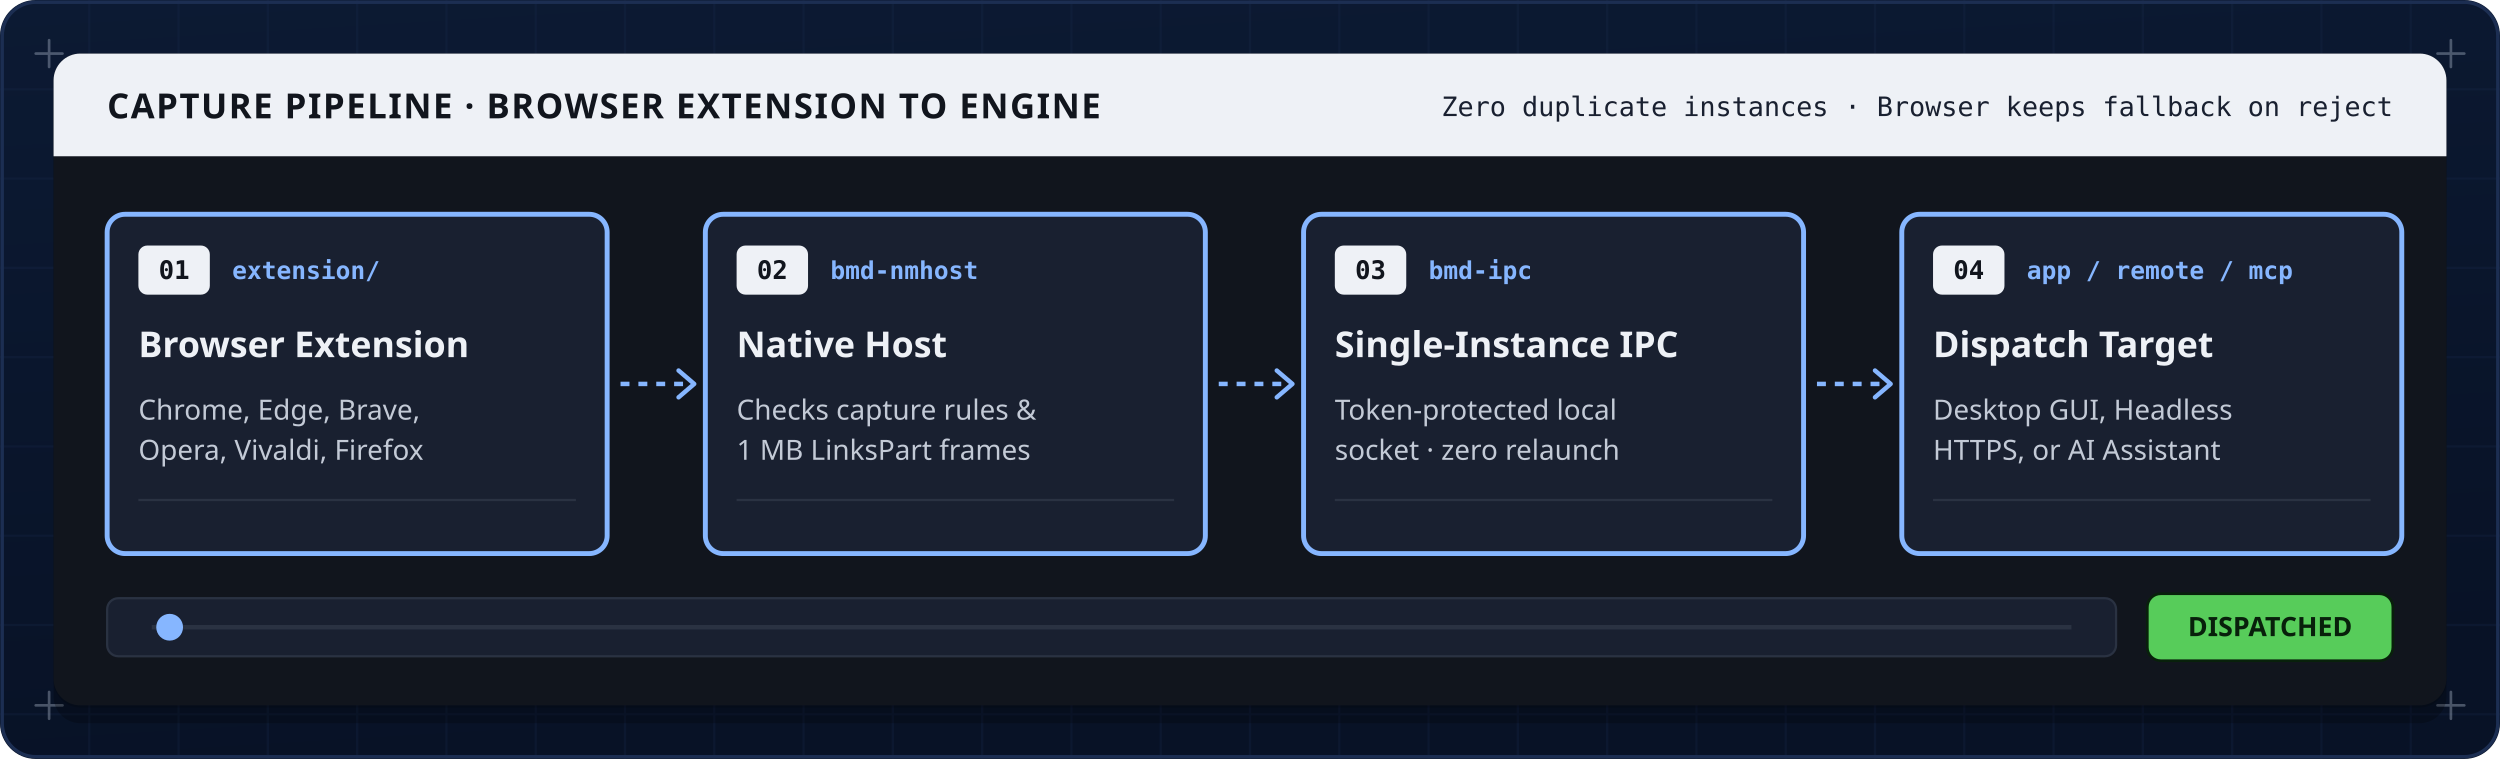
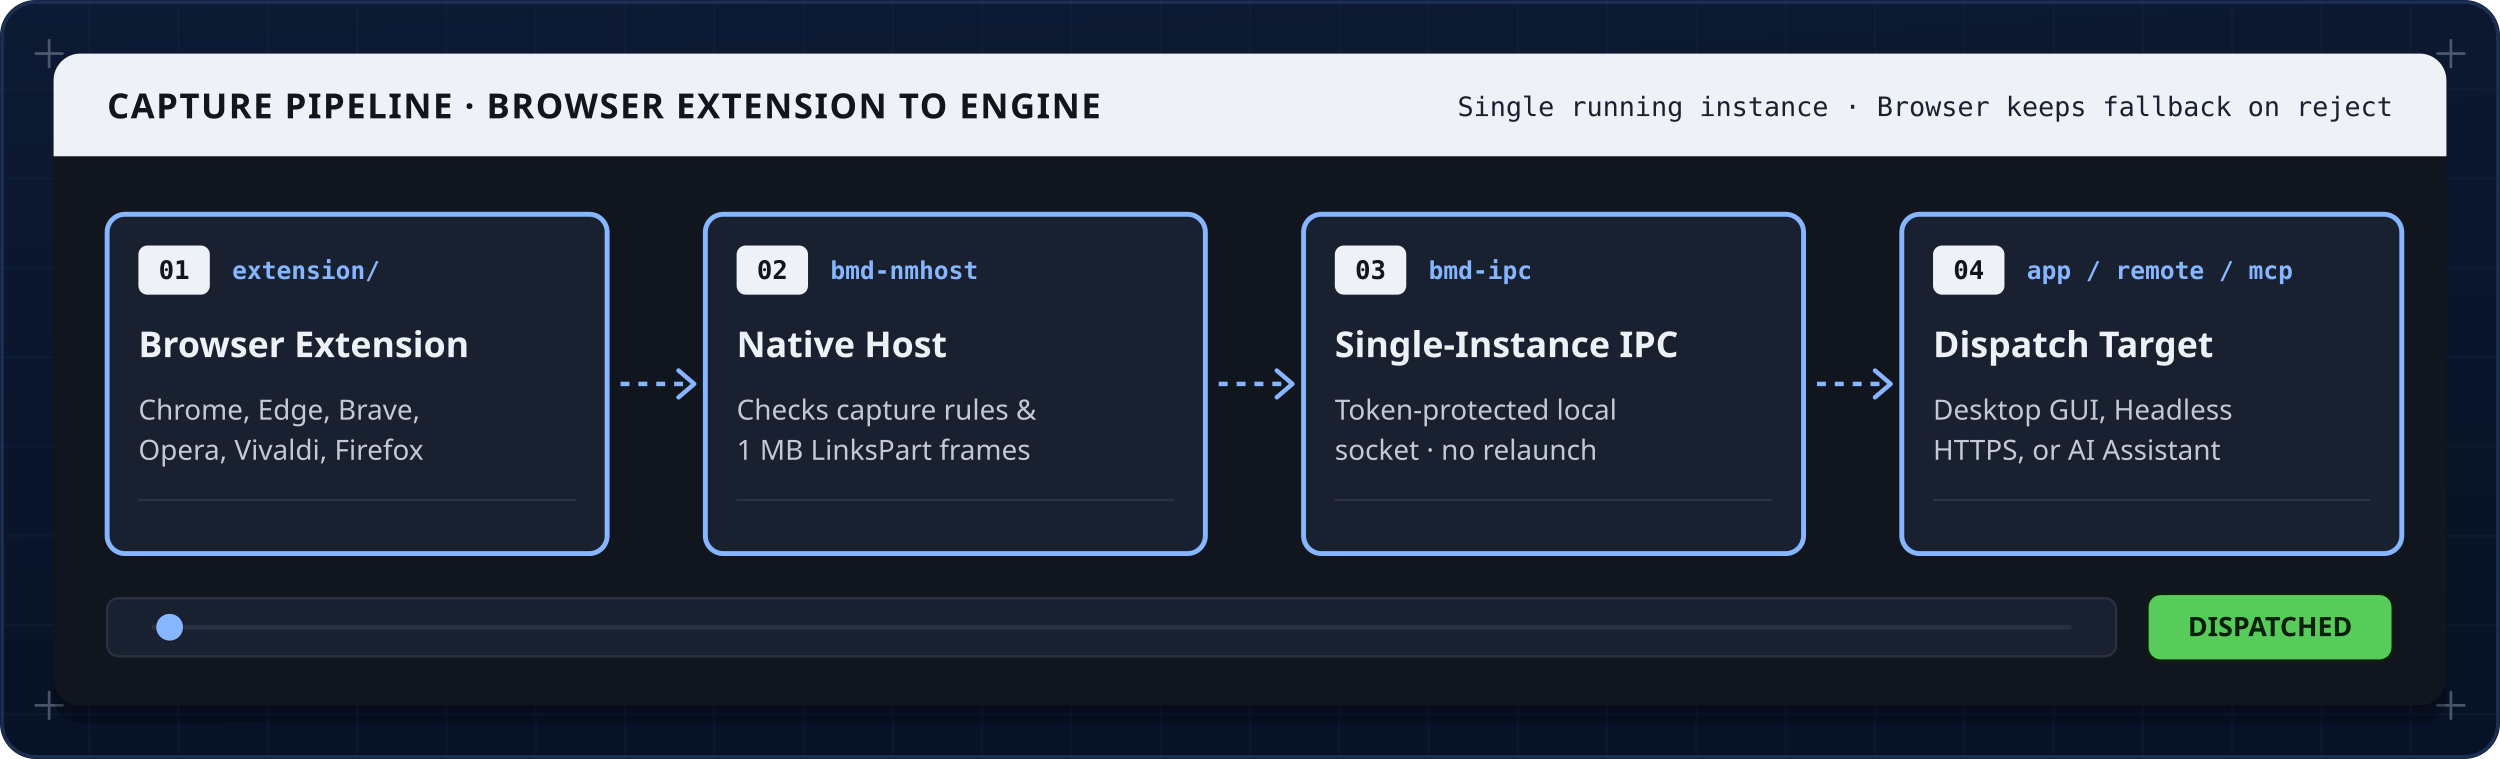
<svg xmlns="http://www.w3.org/2000/svg" viewBox="0 0 1120 340" width="1120" height="340" role="img" aria-labelledby="svg-title svg-desc">
  <defs>
    <linearGradient id="wf-dark-bg" x1="0" y1="0" x2="0.2" y2="1">
      <stop offset="0%" stop-color="#0c1a33" />
      <stop offset="100%" stop-color="#081226" />
    </linearGradient>
    <clipPath id="wf-dark-clip">
      <rect x="24" y="24" width="1072" height="292" rx="12" />
    </clipPath>
  </defs>
  <style>
    .t-disp { font-family: 'Space Grotesk', 'Segoe UI', system-ui, -apple-system, sans-serif; }
    .t-body { font-family: 'IBM Plex Sans', 'Segoe UI', system-ui, -apple-system, sans-serif; }
    .t-mono { font-family: 'IBM Plex Mono', 'Cascadia Mono', Consolas, ui-monospace, monospace; font-variant-numeric: tabular-nums; }
    .tnum { font-variant-numeric: tabular-nums; }

    .pkt-dot { animation: pkt-move 8s linear infinite; }
    .wf-done { animation: wf-stamp 8s ease-out infinite; }
    @keyframes pkt-move {
      0% { transform: translateX(0px); opacity: 0; }
      6% { opacity: 1; }
      82% { transform: translateX(840px); opacity: 1; }
      88%, 100% { transform: translateX(840px); opacity: 0; }
    }
    @keyframes wf-stamp {
      0%, 78% { opacity: 0.3; }
      84%, 94% { opacity: 1; }
      100% { opacity: 0.3; }
    }
    @keyframes ring0 { 0% { opacity: 0.25; } 6%, 22% { opacity: 1; } 30%, 100% { opacity: 0.25; } }
.stage-ring-0 { animation: ring0 8s ease-in-out infinite; }
@keyframes ring1 { 0%, 20% { opacity: 0.25; } 26%, 42% { opacity: 1; } 50%, 100% { opacity: 0.25; } }
.stage-ring-1 { animation: ring1 8s ease-in-out infinite; }
@keyframes ring2 { 0%, 40% { opacity: 0.25; } 46%, 62% { opacity: 1; } 70%, 100% { opacity: 0.25; } }
.stage-ring-2 { animation: ring2 8s ease-in-out infinite; }
@keyframes ring3 { 0%, 60% { opacity: 0.25; } 66%, 82% { opacity: 1; } 90%, 100% { opacity: 0.25; } }
.stage-ring-3 { animation: ring3 8s ease-in-out infinite; }
    @media (prefers-reduced-motion: reduce) {
      .pkt-dot { animation: none; opacity: 0; }
      .stage-ring-0, .stage-ring-1, .stage-ring-2, .stage-ring-3, .wf-done { animation: none !important; opacity: 1 !important; }
    }
  </style>
  <rect width="1120" height="340" rx="16" fill="url(#wf-dark-bg)" />
  <path d="M40 0v340M80 0v340M120 0v340M160 0v340M200 0v340M240 0v340M280 0v340M320 0v340M360 0v340M400 0v340M440 0v340M480 0v340M520 0v340M560 0v340M600 0v340M640 0v340M680 0v340M720 0v340M760 0v340M800 0v340M840 0v340M880 0v340M920 0v340M960 0v340M1000 0v340M1040 0v340M1080 0v340M0 40h1120M0 80h1120M0 120h1120M0 160h1120M0 200h1120M0 240h1120M0 280h1120M0 320h1120" stroke="#1c2e52" stroke-width="1" stroke-opacity="0.22" />
  <path d="M16 24h12M22 18v12M1092 24h12M1098 18v12M16 316h12M22 310v12M1092 316h12M1098 310v12" stroke="#c3cde0" stroke-width="1.2" stroke-opacity="0.35" stroke-linecap="round" />
  <rect x="1" y="1" width="1118" height="338" rx="15" fill="none" stroke="#1c2e52" stroke-width="1.5" />
  <g>
    <rect x="24" y="32" width="1072" height="292" rx="12" fill="#000000" fill-opacity="0.24" />
    <rect x="24" y="25" width="1072" height="292" rx="12" fill="#000000" fill-opacity="0.16" />
    <rect x="24" y="24" width="1072" height="292" rx="12" fill="#11151d" />
  </g>
  <g clip-path="url(#wf-dark-clip)">
    <rect x="24" y="24" width="1072" height="46" fill="#eef1f6" />
    <text x="48" y="53" fill="#11151d" font-size="15.5" font-weight="800" letter-spacing="0.7" class="t-disp">CAPTURE PIPELINE  ·  BROWSER EXTENSION TO ENGINE</text>
-     <text x="1072" y="52" text-anchor="end" fill="#192030" font-size="12" class="t-mono">Zero duplicate instances · Browser keeps fallback on reject</text>
+     <text x="1072" y="52" text-anchor="end" fill="#192030" font-size="12" class="t-mono">Single running instance · Browser keeps fallback on reject</text>
  </g>
  <rect x="48" y="96" width="224" height="152" rx="8" fill="#192030" stroke="#2a3242" stroke-width="1.2" />
  <rect class="stage-ring-0" x="48" y="96" width="224" height="152" rx="8" fill="none" stroke="#86b6ff" stroke-width="2.2" />
  <rect x="62" y="110" width="32" height="22" rx="4" fill="#eef1f6" />
  <text x="78" y="125" text-anchor="middle" fill="#11151d" font-size="11.5" font-weight="800" class="t-mono">01</text>
  <text x="104" y="125" fill="#86b6ff" font-size="11" font-weight="600" class="t-mono">extension/</text>
  <text x="62" y="160" fill="#eef1f6" font-size="16" font-weight="800" class="t-disp">Browser Extension</text>
  <text x="62" y="188" fill="#c3cad6" font-size="12.5" class="t-body">Chrome, Edge, Brave,</text>
  <text x="62" y="206" fill="#c3cad6" font-size="12.5" class="t-body">Opera, Vivaldi, Firefox</text>
  <line x1="62" y1="224" x2="258" y2="224" stroke="#2a3242" stroke-width="1" />
  <line x1="278" y1="172" x2="310" y2="172" stroke="#86b6ff" stroke-width="2" stroke-dasharray="4 4" />
  <path d="M304 166l7 6-7 6" fill="none" stroke="#86b6ff" stroke-width="2" stroke-linecap="round" stroke-linejoin="round" />
  <rect x="316" y="96" width="224" height="152" rx="8" fill="#192030" stroke="#2a3242" stroke-width="1.2" />
  <rect class="stage-ring-1" x="316" y="96" width="224" height="152" rx="8" fill="none" stroke="#86b6ff" stroke-width="2.2" />
  <rect x="330" y="110" width="32" height="22" rx="4" fill="#eef1f6" />
  <text x="346" y="125" text-anchor="middle" fill="#11151d" font-size="11.5" font-weight="800" class="t-mono">02</text>
  <text x="372" y="125" fill="#86b6ff" font-size="11" font-weight="600" class="t-mono">bmd-nmhost</text>
  <text x="330" y="160" fill="#eef1f6" font-size="16" font-weight="800" class="t-disp">Native Host</text>
  <text x="330" y="188" fill="#c3cad6" font-size="12.5" class="t-body">Checks capture rules &amp;</text>
  <text x="330" y="206" fill="#c3cad6" font-size="12.5" class="t-body">1 MB LinksPart frames</text>
  <line x1="330" y1="224" x2="526" y2="224" stroke="#2a3242" stroke-width="1" />
  <line x1="546" y1="172" x2="578" y2="172" stroke="#86b6ff" stroke-width="2" stroke-dasharray="4 4" />
  <path d="M572 166l7 6-7 6" fill="none" stroke="#86b6ff" stroke-width="2" stroke-linecap="round" stroke-linejoin="round" />
  <rect x="584" y="96" width="224" height="152" rx="8" fill="#192030" stroke="#2a3242" stroke-width="1.2" />
  <rect class="stage-ring-2" x="584" y="96" width="224" height="152" rx="8" fill="none" stroke="#86b6ff" stroke-width="2.2" />
  <rect x="598" y="110" width="32" height="22" rx="4" fill="#eef1f6" />
  <text x="614" y="125" text-anchor="middle" fill="#11151d" font-size="11.5" font-weight="800" class="t-mono">03</text>
  <text x="640" y="125" fill="#86b6ff" font-size="11" font-weight="600" class="t-mono">bmd-ipc</text>
  <text x="598" y="160" fill="#eef1f6" font-size="16" font-weight="800" class="t-disp">Single-Instance IPC</text>
  <text x="598" y="188" fill="#c3cad6" font-size="12.5" class="t-body">Token-protected local</text>
-   <text x="598" y="206" fill="#c3cad6" font-size="12.5" class="t-body">socket · zero relaunch</text>
+   <text x="598" y="206" fill="#c3cad6" font-size="12.5" class="t-body">socket · no relaunch</text>
  <line x1="598" y1="224" x2="794" y2="224" stroke="#2a3242" stroke-width="1" />
  <line x1="814" y1="172" x2="846" y2="172" stroke="#86b6ff" stroke-width="2" stroke-dasharray="4 4" />
  <path d="M840 166l7 6-7 6" fill="none" stroke="#86b6ff" stroke-width="2" stroke-linecap="round" stroke-linejoin="round" />
  <rect x="852" y="96" width="224" height="152" rx="8" fill="#192030" stroke="#2a3242" stroke-width="1.2" />
  <rect class="stage-ring-3" x="852" y="96" width="224" height="152" rx="8" fill="none" stroke="#86b6ff" stroke-width="2.2" />
  <rect x="866" y="110" width="32" height="22" rx="4" fill="#eef1f6" />
  <text x="882" y="125" text-anchor="middle" fill="#11151d" font-size="11.5" font-weight="800" class="t-mono">04</text>
  <text x="908" y="125" fill="#86b6ff" font-size="11" font-weight="600" class="t-mono">app / remote / mcp</text>
  <text x="866" y="160" fill="#eef1f6" font-size="16" font-weight="800" class="t-disp">Dispatch Target</text>
  <text x="866" y="188" fill="#c3cad6" font-size="12.5" class="t-body">Desktop GUI, Headless</text>
  <text x="866" y="206" fill="#c3cad6" font-size="12.5" class="t-body">HTTPS, or AI Assistant</text>
  <line x1="866" y1="224" x2="1062" y2="224" stroke="#2a3242" stroke-width="1" />
  <rect x="48" y="268" width="900" height="26" rx="5" fill="#192030" stroke="#2a3242" stroke-width="1" />
  <line x1="68" y1="281" x2="928" y2="281" stroke="#2a3242" stroke-width="2" />
  <circle class="pkt-dot" cx="76" cy="281" r="6" fill="#86b6ff" />
  <rect class="wf-done" x="962" y="266" width="110" height="30" rx="6" fill="#57cc5a" stroke="#08200b" stroke-width="1.2" />
  <text class="wf-done t-disp" x="1017" y="285" text-anchor="middle" fill="#08200b" font-size="12" font-weight="800">DISPATCHED</text>
</svg>
